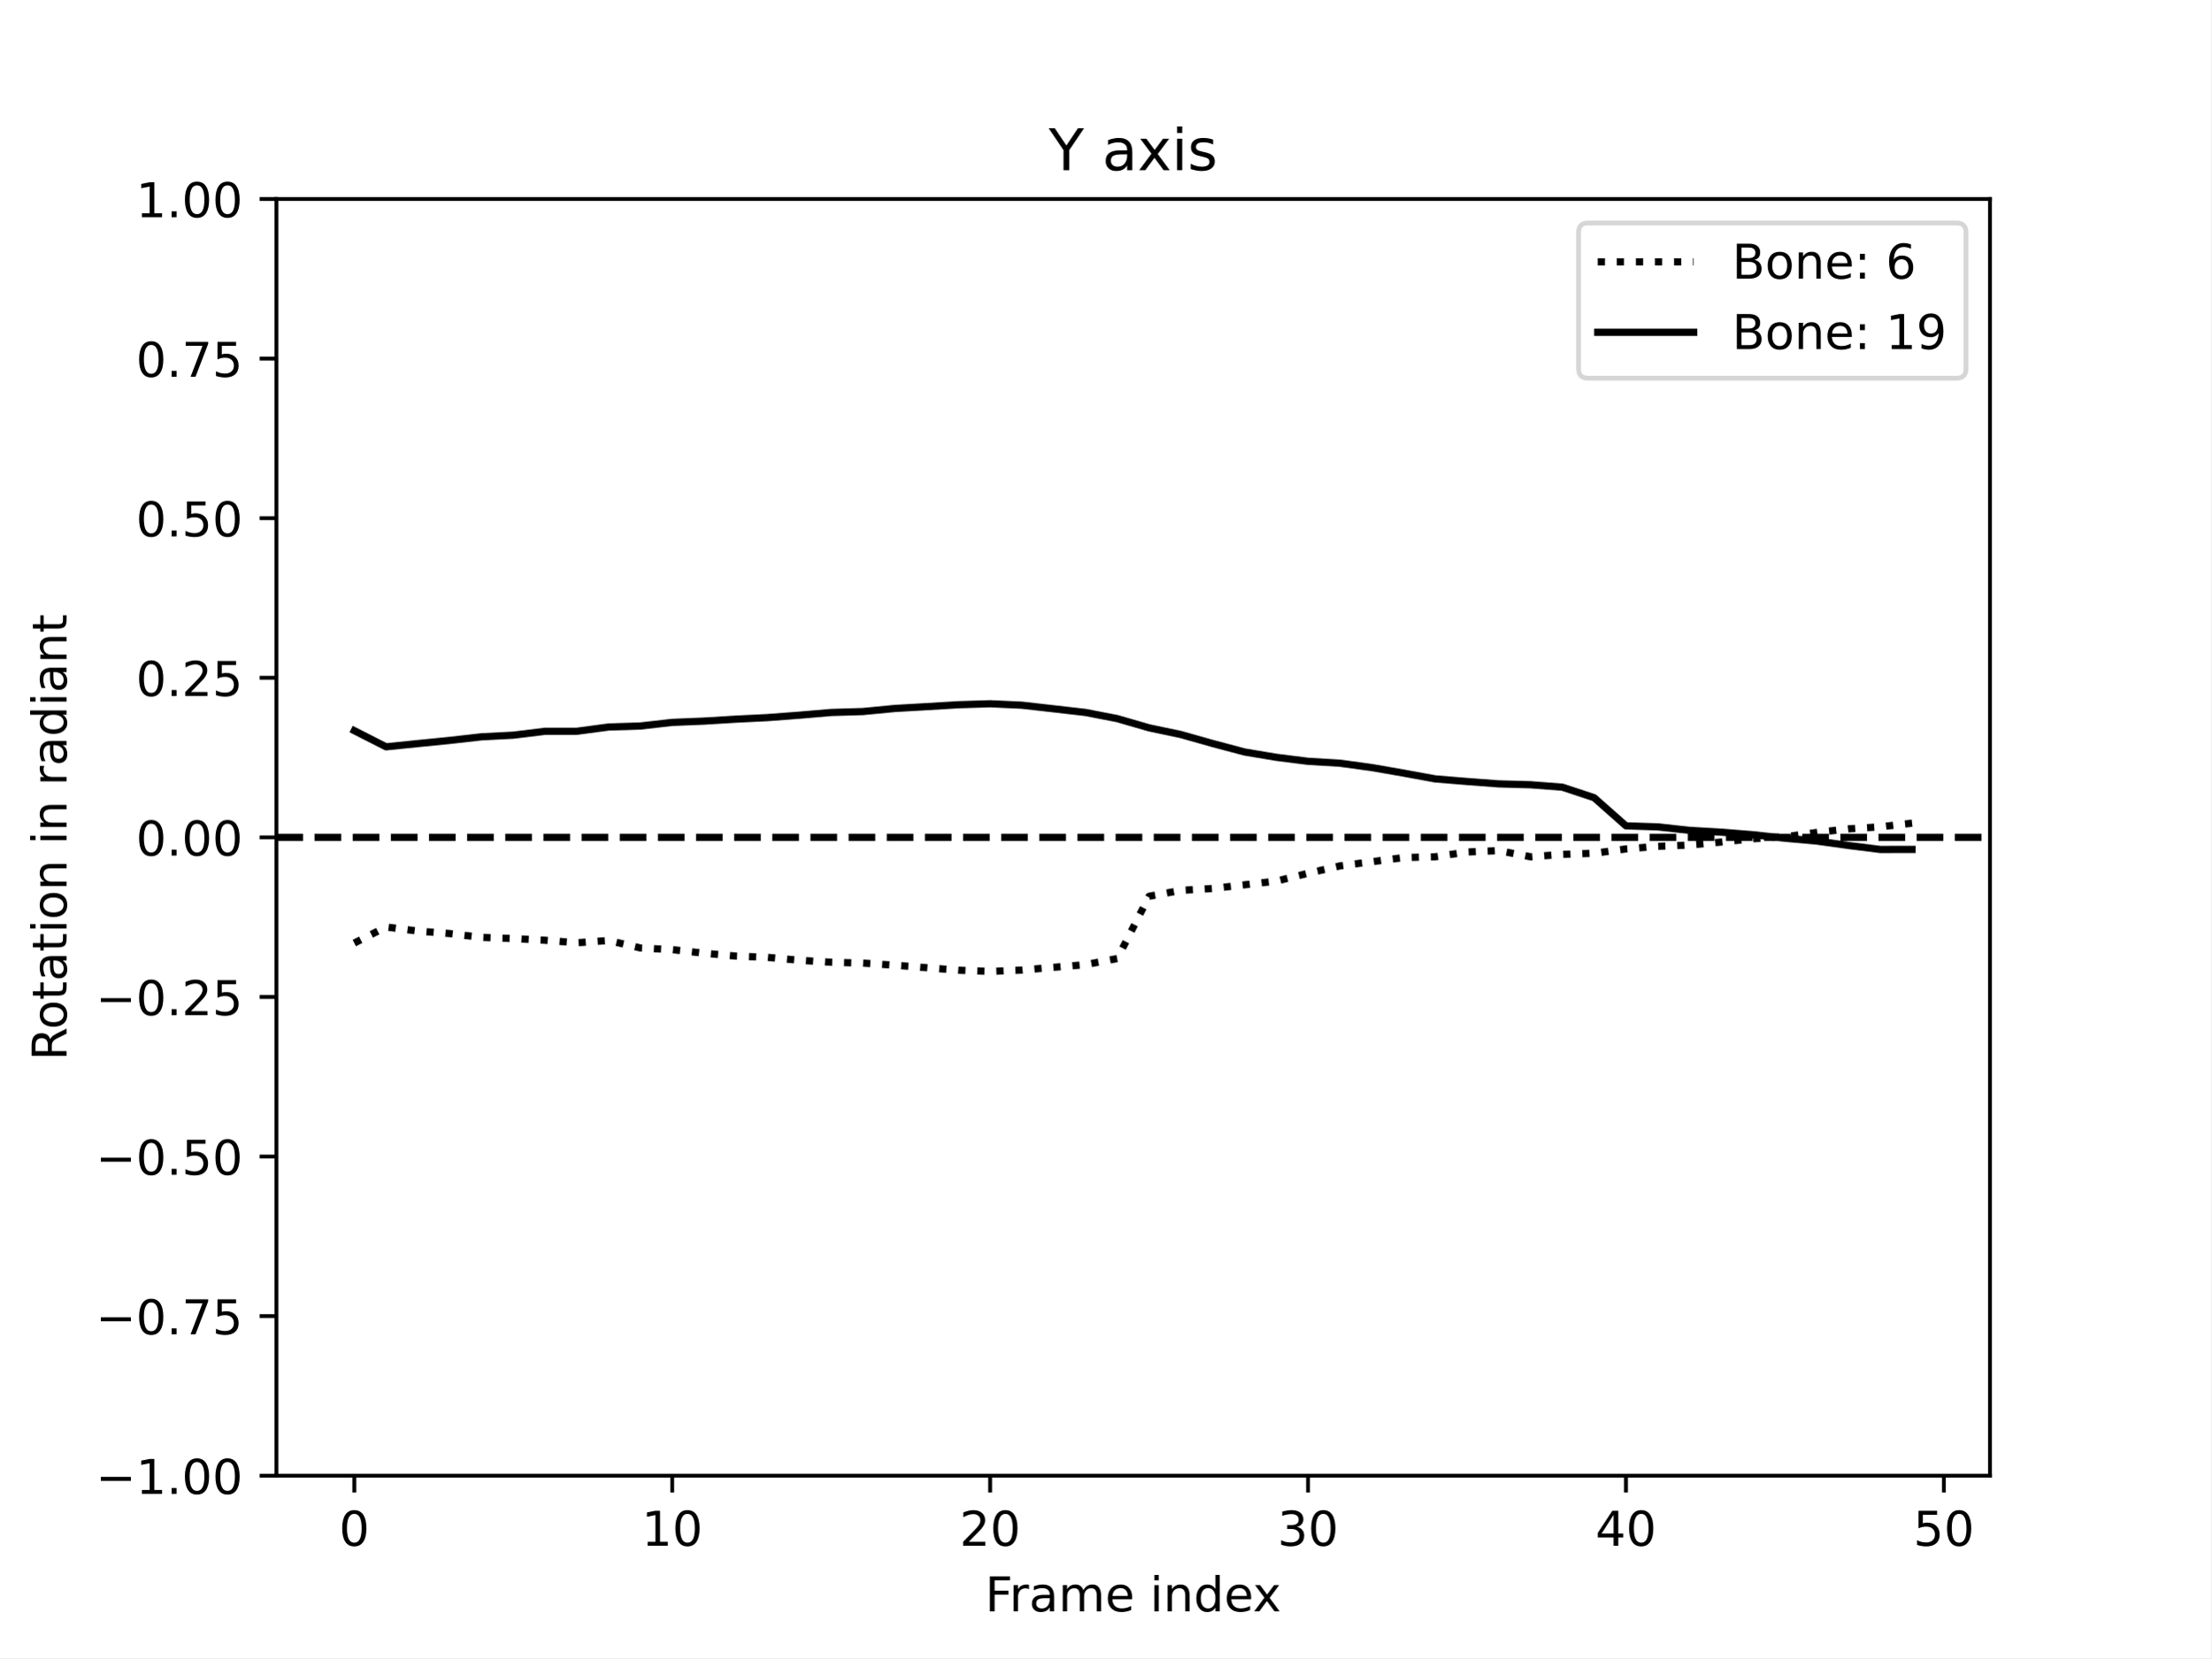
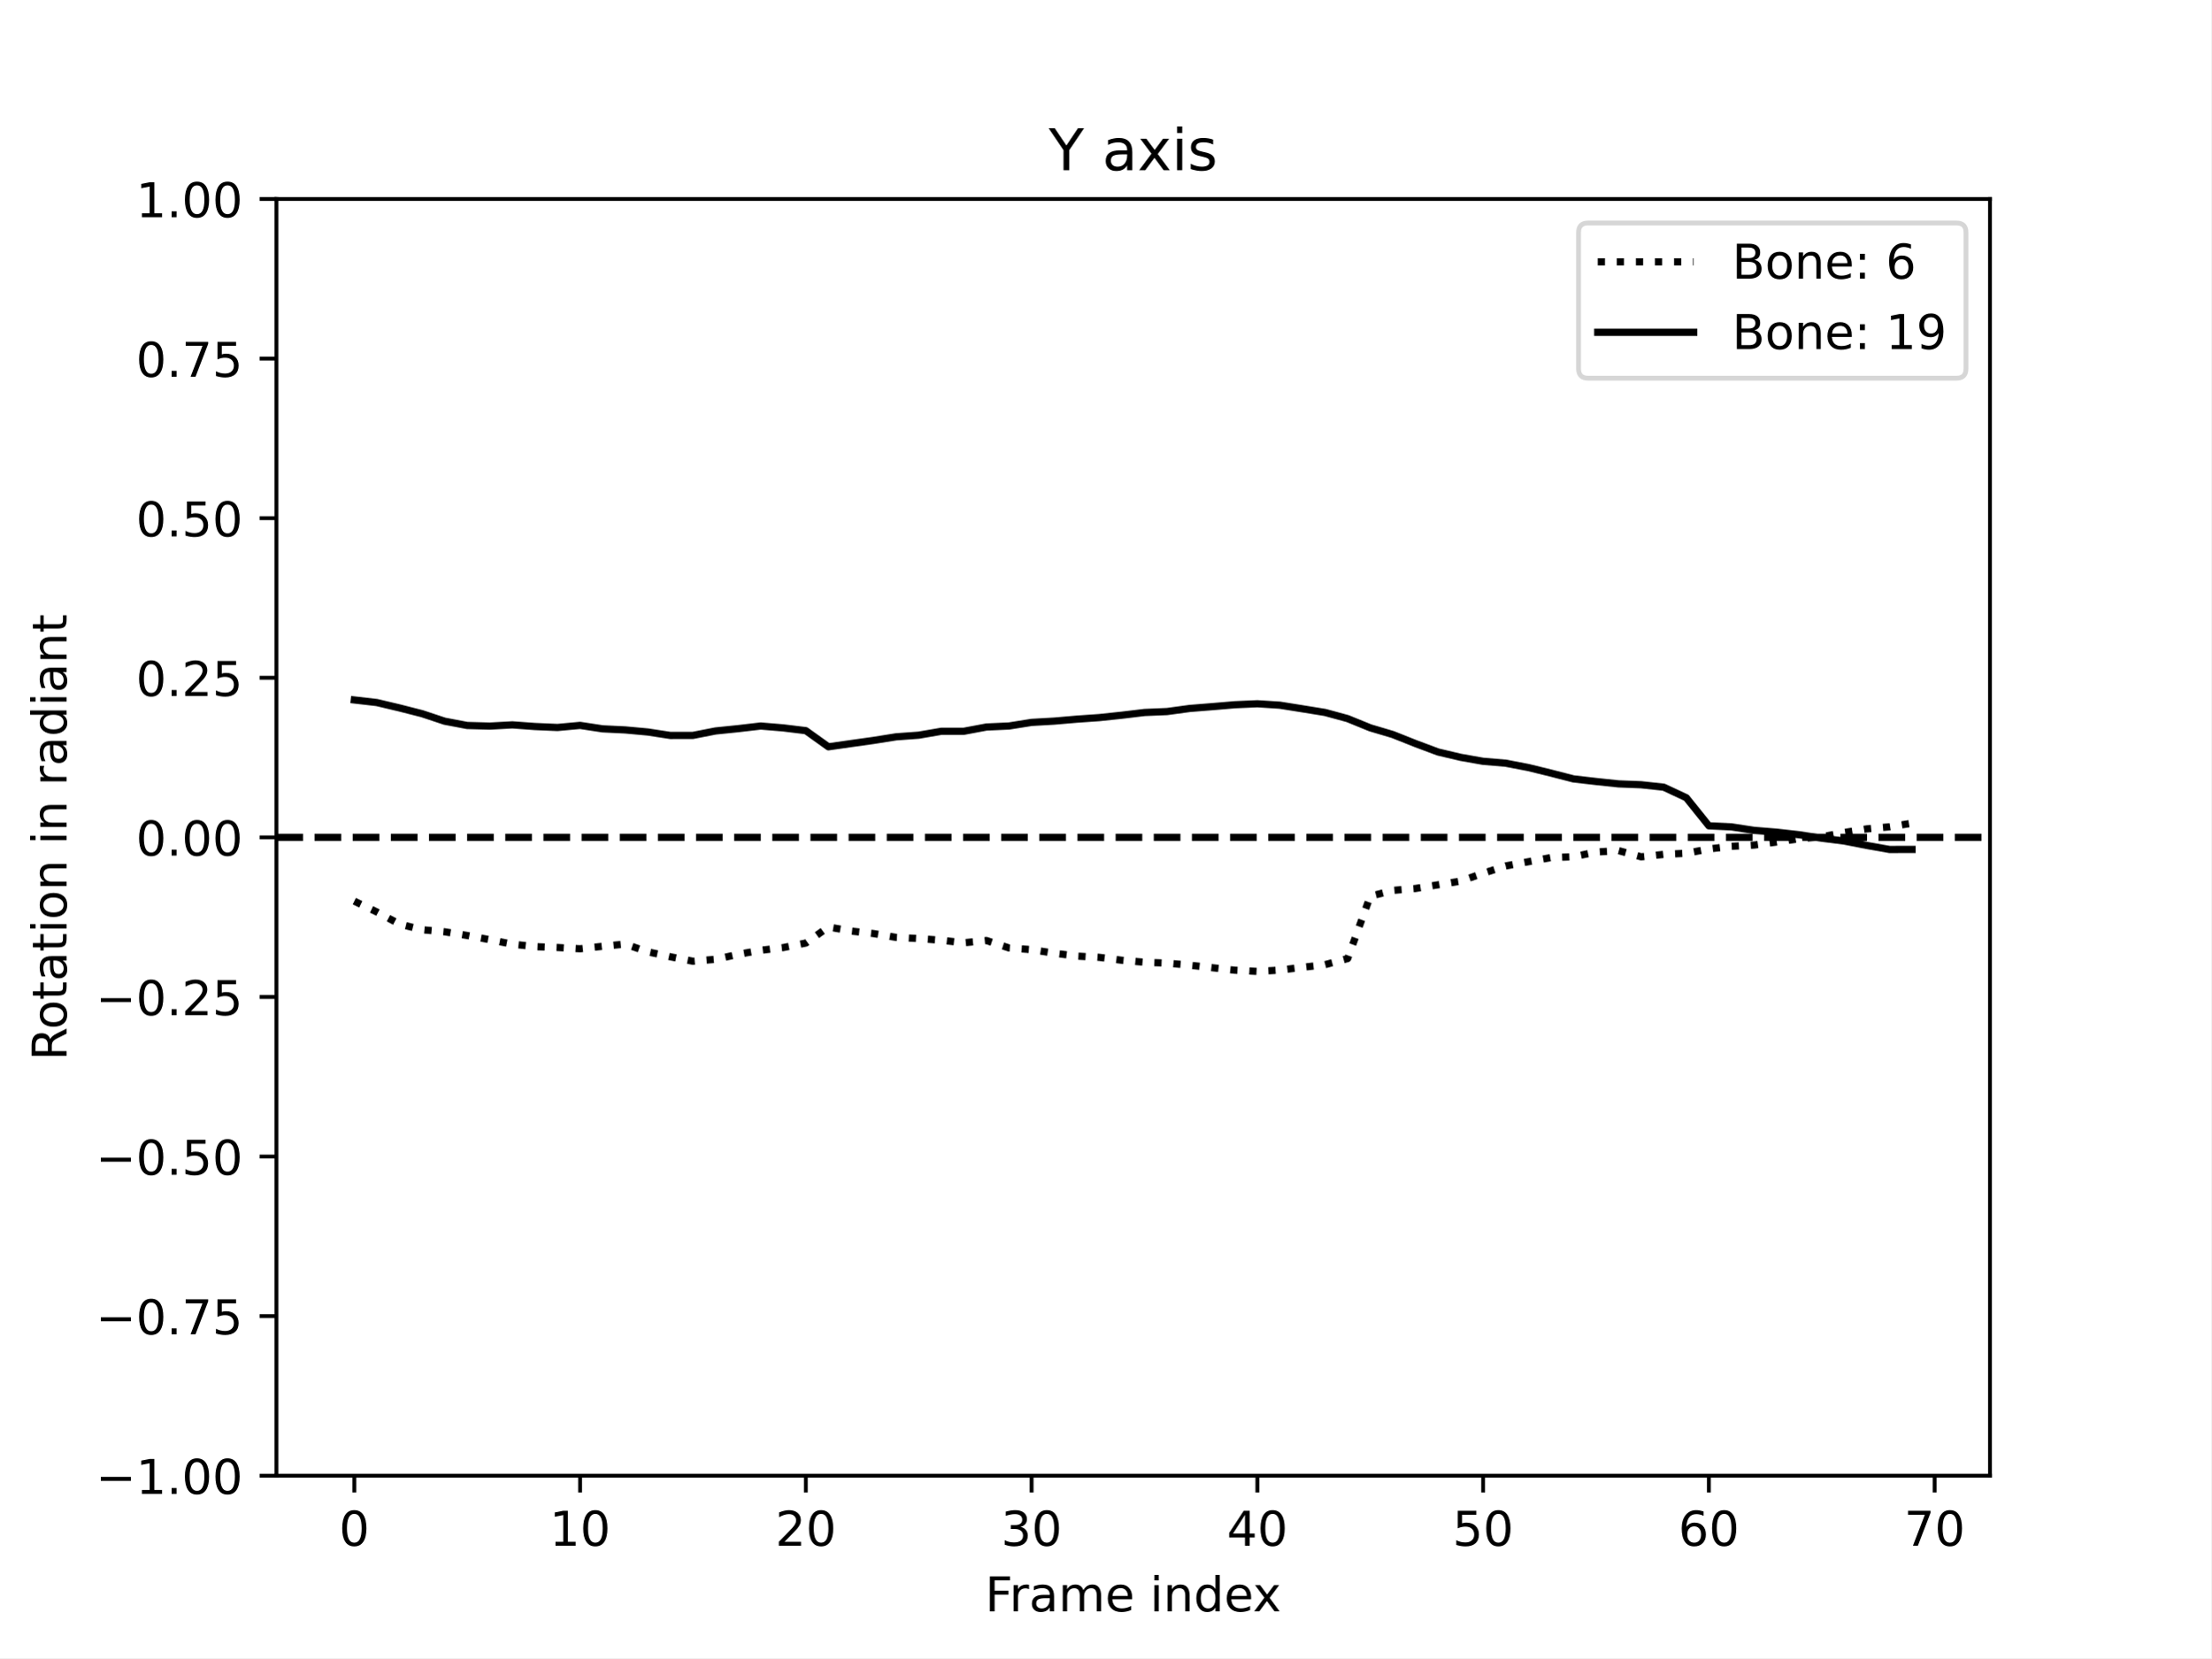
<svg xmlns="http://www.w3.org/2000/svg" xmlns:xlink="http://www.w3.org/1999/xlink" width="460.8pt" height="345.6pt" viewBox="0 0 460.8 345.6" version="1.1">
  <defs>
    <style type="text/css">*{stroke-linejoin: round; stroke-linecap: butt}</style>
  </defs>
  <g id="figure_1">
    <g id="patch_1">
      <path d="M 0 345.6  L 460.8 345.6  L 460.8 0  L 0 0  z " style="fill: #ffffff" />
    </g>
    <g id="axes_1">
      <g id="patch_2">
        <path d="M 57.6 307.584  L 414.72 307.584  L 414.72 41.472  L 57.6 41.472  z " style="fill: #ffffff" />
      </g>
      <g id="matplotlib.axis_1">
        <g id="xtick_1">
          <g id="line2d_1">
            <defs>
-               <path id="mbb7ddadf7f" d="M 0 0  L 0 3.5  " style="stroke: #000000; stroke-width: 0.8" />
-             </defs>
-             <g>
-               <use xlink:href="#mbb7ddadf7f" x="73.833" y="307.584" style="stroke: #000000; stroke-width: 0.8" />
+               <path id="m035d47b5d6" d="M 0 0  L 0 3.5  " style="stroke: #000000; stroke-width: 0.8" />
+             </defs>
+             <g>
+               <use xlink:href="#m035d47b5d6" x="73.833" y="307.584" style="stroke: #000000; stroke-width: 0.8" />
            </g>
          </g>
          <g id="text_1">
            <g transform="translate(70.65148 322.1824) scale(0.1 -0.1)">
              <defs>
                <path id="DejaVuSans-30" d="M 2034 4250  Q 1547 4250 1301 3770  Q 1056 3291 1056 2328  Q 1056 1369 1301 889  Q 1547 409 2034 409  Q 2525 409 2770 889  Q 3016 1369 3016 2328  Q 3016 3291 2770 3770  Q 2525 4250 2034 4250  z M 2034 4750  Q 2819 4750 3233 4129  Q 3647 3509 3647 2328  Q 3647 1150 3233 529  Q 2819 -91 2034 -91  Q 1250 -91 836 529  Q 422 1150 422 2328  Q 422 3509 836 4129  Q 1250 4750 2034 4750  z " transform="scale(0.015625)" />
              </defs>
              <use xlink:href="#DejaVuSans-30" />
            </g>
          </g>
        </g>
        <g id="xtick_2">
          <g id="line2d_2">
            <g>
-               <use xlink:href="#mbb7ddadf7f" x="140.089" y="307.584" style="stroke: #000000; stroke-width: 0.8" />
+               <use xlink:href="#m035d47b5d6" x="120.884" y="307.584" style="stroke: #000000; stroke-width: 0.8" />
            </g>
          </g>
          <g id="text_2">
-             <g transform="translate(133.7263 322.1824) scale(0.1 -0.1)">
+             <g transform="translate(114.5216 322.1824) scale(0.1 -0.1)">
              <defs>
                <path id="DejaVuSans-31" d="M 794 531  L 1825 531  L 1825 4091  L 703 3866  L 703 4441  L 1819 4666  L 2450 4666  L 2450 531  L 3481 531  L 3481 0  L 794 0  L 794 531  z " transform="scale(0.015625)" />
              </defs>
              <use xlink:href="#DejaVuSans-31" />
              <use xlink:href="#DejaVuSans-30" x="63.623" />
            </g>
          </g>
        </g>
        <g id="xtick_3">
          <g id="line2d_3">
            <g>
-               <use xlink:href="#mbb7ddadf7f" x="206.345" y="307.584" style="stroke: #000000; stroke-width: 0.8" />
+               <use xlink:href="#m035d47b5d6" x="167.935" y="307.584" style="stroke: #000000; stroke-width: 0.8" />
            </g>
          </g>
          <g id="text_3">
-             <g transform="translate(199.9823 322.1824) scale(0.1 -0.1)">
+             <g transform="translate(161.573 322.1824) scale(0.1 -0.1)">
              <defs>
                <path id="DejaVuSans-32" d="M 1228 531  L 3431 531  L 3431 0  L 469 0  L 469 531  Q 828 903 1448 1529  Q 2069 2156 2228 2338  Q 2531 2678 2651 2914  Q 2772 3150 2772 3378  Q 2772 3750 2511 3984  Q 2250 4219 1831 4219  Q 1534 4219 1204 4116  Q 875 4013 500 3803  L 500 4441  Q 881 4594 1212 4672  Q 1544 4750 1819 4750  Q 2544 4750 2975 4387  Q 3406 4025 3406 3419  Q 3406 3131 3298 2873  Q 3191 2616 2906 2266  Q 2828 2175 2409 1742  Q 1991 1309 1228 531  z " transform="scale(0.015625)" />
              </defs>
              <use xlink:href="#DejaVuSans-32" />
              <use xlink:href="#DejaVuSans-30" x="63.623" />
            </g>
          </g>
        </g>
        <g id="xtick_4">
          <g id="line2d_4">
            <g>
-               <use xlink:href="#mbb7ddadf7f" x="272.601" y="307.584" style="stroke: #000000; stroke-width: 0.8" />
+               <use xlink:href="#m035d47b5d6" x="214.987" y="307.584" style="stroke: #000000; stroke-width: 0.8" />
            </g>
          </g>
          <g id="text_4">
-             <g transform="translate(266.2383 322.1824) scale(0.1 -0.1)">
+             <g transform="translate(208.6244 322.1824) scale(0.1 -0.1)">
              <defs>
                <path id="DejaVuSans-33" d="M 2597 2516  Q 3050 2419 3304 2112  Q 3559 1806 3559 1356  Q 3559 666 3084 287  Q 2609 -91 1734 -91  Q 1441 -91 1130 -33  Q 819 25 488 141  L 488 750  Q 750 597 1062 519  Q 1375 441 1716 441  Q 2309 441 2620 675  Q 2931 909 2931 1356  Q 2931 1769 2642 2001  Q 2353 2234 1838 2234  L 1294 2234  L 1294 2753  L 1863 2753  Q 2328 2753 2575 2939  Q 2822 3125 2822 3475  Q 2822 3834 2567 4026  Q 2313 4219 1838 4219  Q 1578 4219 1281 4162  Q 984 4106 628 3988  L 628 4550  Q 988 4650 1302 4700  Q 1616 4750 1894 4750  Q 2613 4750 3031 4423  Q 3450 4097 3450 3541  Q 3450 3153 3228 2886  Q 3006 2619 2597 2516  z " transform="scale(0.015625)" />
              </defs>
              <use xlink:href="#DejaVuSans-33" />
              <use xlink:href="#DejaVuSans-30" x="63.623" />
            </g>
          </g>
        </g>
        <g id="xtick_5">
          <g id="line2d_5">
            <g>
-               <use xlink:href="#mbb7ddadf7f" x="338.857" y="307.584" style="stroke: #000000; stroke-width: 0.8" />
+               <use xlink:href="#m035d47b5d6" x="262.038" y="307.584" style="stroke: #000000; stroke-width: 0.8" />
            </g>
          </g>
          <g id="text_5">
-             <g transform="translate(332.4943 322.1824) scale(0.1 -0.1)">
+             <g transform="translate(255.6758 322.1824) scale(0.1 -0.1)">
              <defs>
                <path id="DejaVuSans-34" d="M 2419 4116  L 825 1625  L 2419 1625  L 2419 4116  z M 2253 4666  L 3047 4666  L 3047 1625  L 3713 1625  L 3713 1100  L 3047 1100  L 3047 0  L 2419 0  L 2419 1100  L 313 1100  L 313 1709  L 2253 4666  z " transform="scale(0.015625)" />
              </defs>
              <use xlink:href="#DejaVuSans-34" />
              <use xlink:href="#DejaVuSans-30" x="63.623" />
            </g>
          </g>
        </g>
        <g id="xtick_6">
          <g id="line2d_6">
            <g>
-               <use xlink:href="#mbb7ddadf7f" x="405.113" y="307.584" style="stroke: #000000; stroke-width: 0.8" />
+               <use xlink:href="#m035d47b5d6" x="309.09" y="307.584" style="stroke: #000000; stroke-width: 0.8" />
            </g>
          </g>
          <g id="text_6">
-             <g transform="translate(398.7504 322.1824) scale(0.1 -0.1)">
+             <g transform="translate(302.7271 322.1824) scale(0.1 -0.1)">
              <defs>
                <path id="DejaVuSans-35" d="M 691 4666  L 3169 4666  L 3169 4134  L 1269 4134  L 1269 2991  Q 1406 3038 1543 3061  Q 1681 3084 1819 3084  Q 2600 3084 3056 2656  Q 3513 2228 3513 1497  Q 3513 744 3044 326  Q 2575 -91 1722 -91  Q 1428 -91 1123 -41  Q 819 9 494 109  L 494 744  Q 775 591 1075 516  Q 1375 441 1709 441  Q 2250 441 2565 725  Q 2881 1009 2881 1497  Q 2881 1984 2565 2268  Q 2250 2553 1709 2553  Q 1456 2553 1204 2497  Q 953 2441 691 2322  L 691 4666  z " transform="scale(0.015625)" />
              </defs>
              <use xlink:href="#DejaVuSans-35" />
              <use xlink:href="#DejaVuSans-30" x="63.623" />
            </g>
          </g>
        </g>
-         <g id="text_7">
+         <g id="xtick_7">
+           <g id="line2d_7">
+             <g>
+               <use xlink:href="#m035d47b5d6" x="356.141" y="307.584" style="stroke: #000000; stroke-width: 0.8" />
+             </g>
+           </g>
+           <g id="text_7">
+             <g transform="translate(349.7785 322.1824) scale(0.1 -0.1)">
+               <defs>
+                 <path id="DejaVuSans-36" d="M 2113 2584  Q 1688 2584 1439 2293  Q 1191 2003 1191 1497  Q 1191 994 1439 701  Q 1688 409 2113 409  Q 2538 409 2786 701  Q 3034 994 3034 1497  Q 3034 2003 2786 2293  Q 2538 2584 2113 2584  z M 3366 4563  L 3366 3988  Q 3128 4100 2886 4159  Q 2644 4219 2406 4219  Q 1781 4219 1451 3797  Q 1122 3375 1075 2522  Q 1259 2794 1537 2939  Q 1816 3084 2150 3084  Q 2853 3084 3261 2657  Q 3669 2231 3669 1497  Q 3669 778 3244 343  Q 2819 -91 2113 -91  Q 1303 -91 875 529  Q 447 1150 447 2328  Q 447 3434 972 4092  Q 1497 4750 2381 4750  Q 2619 4750 2861 4703  Q 3103 4656 3366 4563  z " transform="scale(0.015625)" />
+               </defs>
+               <use xlink:href="#DejaVuSans-36" />
+               <use xlink:href="#DejaVuSans-30" x="63.623" />
+             </g>
+           </g>
+         </g>
+         <g id="xtick_8">
+           <g id="line2d_8">
+             <g>
+               <use xlink:href="#m035d47b5d6" x="403.192" y="307.584" style="stroke: #000000; stroke-width: 0.8" />
+             </g>
+           </g>
+           <g id="text_8">
+             <g transform="translate(396.8299 322.1824) scale(0.1 -0.1)">
+               <defs>
+                 <path id="DejaVuSans-37" d="M 525 4666  L 3525 4666  L 3525 4397  L 1831 0  L 1172 0  L 2766 4134  L 525 4134  L 525 4666  z " transform="scale(0.015625)" />
+               </defs>
+               <use xlink:href="#DejaVuSans-37" />
+               <use xlink:href="#DejaVuSans-30" x="63.623" />
+             </g>
+           </g>
+         </g>
+         <g id="text_9">
          <g transform="translate(205.3108 335.8606) scale(0.1 -0.1)">
            <defs>
              <path id="DejaVuSans-46" d="M 628 4666  L 3309 4666  L 3309 4134  L 1259 4134  L 1259 2759  L 3109 2759  L 3109 2228  L 1259 2228  L 1259 0  L 628 0  L 628 4666  z " transform="scale(0.015625)" />
              <path id="DejaVuSans-72" d="M 2631 2963  Q 2534 3019 2420 3045  Q 2306 3072 2169 3072  Q 1681 3072 1420 2755  Q 1159 2438 1159 1844  L 1159 0  L 581 0  L 581 3500  L 1159 3500  L 1159 2956  Q 1341 3275 1631 3429  Q 1922 3584 2338 3584  Q 2397 3584 2469 3576  Q 2541 3569 2628 3553  L 2631 2963  z " transform="scale(0.015625)" />
              <path id="DejaVuSans-61" d="M 2194 1759  Q 1497 1759 1228 1600  Q 959 1441 959 1056  Q 959 750 1161 570  Q 1363 391 1709 391  Q 2188 391 2477 730  Q 2766 1069 2766 1631  L 2766 1759  L 2194 1759  z M 3341 1997  L 3341 0  L 2766 0  L 2766 531  Q 2569 213 2275 61  Q 1981 -91 1556 -91  Q 1019 -91 701 211  Q 384 513 384 1019  Q 384 1609 779 1909  Q 1175 2209 1959 2209  L 2766 2209  L 2766 2266  Q 2766 2663 2505 2880  Q 2244 3097 1772 3097  Q 1472 3097 1187 3025  Q 903 2953 641 2809  L 641 3341  Q 956 3463 1253 3523  Q 1550 3584 1831 3584  Q 2591 3584 2966 3190  Q 3341 2797 3341 1997  z " transform="scale(0.015625)" />
              <path id="DejaVuSans-6d" d="M 3328 2828  Q 3544 3216 3844 3400  Q 4144 3584 4550 3584  Q 5097 3584 5394 3201  Q 5691 2819 5691 2113  L 5691 0  L 5113 0  L 5113 2094  Q 5113 2597 4934 2840  Q 4756 3084 4391 3084  Q 3944 3084 3684 2787  Q 3425 2491 3425 1978  L 3425 0  L 2847 0  L 2847 2094  Q 2847 2600 2669 2842  Q 2491 3084 2119 3084  Q 1678 3084 1418 2786  Q 1159 2488 1159 1978  L 1159 0  L 581 0  L 581 3500  L 1159 3500  L 1159 2956  Q 1356 3278 1631 3431  Q 1906 3584 2284 3584  Q 2666 3584 2933 3390  Q 3200 3197 3328 2828  z " transform="scale(0.015625)" />
              <path id="DejaVuSans-65" d="M 3597 1894  L 3597 1613  L 953 1613  Q 991 1019 1311 708  Q 1631 397 2203 397  Q 2534 397 2845 478  Q 3156 559 3463 722  L 3463 178  Q 3153 47 2828 -22  Q 2503 -91 2169 -91  Q 1331 -91 842 396  Q 353 884 353 1716  Q 353 2575 817 3079  Q 1281 3584 2069 3584  Q 2775 3584 3186 3129  Q 3597 2675 3597 1894  z M 3022 2063  Q 3016 2534 2758 2815  Q 2500 3097 2075 3097  Q 1594 3097 1305 2825  Q 1016 2553 972 2059  L 3022 2063  z " transform="scale(0.015625)" />
              <path id="DejaVuSans-20" transform="scale(0.015625)" />
              <path id="DejaVuSans-69" d="M 603 3500  L 1178 3500  L 1178 0  L 603 0  L 603 3500  z M 603 4863  L 1178 4863  L 1178 4134  L 603 4134  L 603 4863  z " transform="scale(0.015625)" />
              <path id="DejaVuSans-6e" d="M 3513 2113  L 3513 0  L 2938 0  L 2938 2094  Q 2938 2591 2744 2837  Q 2550 3084 2163 3084  Q 1697 3084 1428 2787  Q 1159 2491 1159 1978  L 1159 0  L 581 0  L 581 3500  L 1159 3500  L 1159 2956  Q 1366 3272 1645 3428  Q 1925 3584 2291 3584  Q 2894 3584 3203 3211  Q 3513 2838 3513 2113  z " transform="scale(0.015625)" />
              <path id="DejaVuSans-64" d="M 2906 2969  L 2906 4863  L 3481 4863  L 3481 0  L 2906 0  L 2906 525  Q 2725 213 2448 61  Q 2172 -91 1784 -91  Q 1150 -91 751 415  Q 353 922 353 1747  Q 353 2572 751 3078  Q 1150 3584 1784 3584  Q 2172 3584 2448 3432  Q 2725 3281 2906 2969  z M 947 1747  Q 947 1113 1208 752  Q 1469 391 1925 391  Q 2381 391 2643 752  Q 2906 1113 2906 1747  Q 2906 2381 2643 2742  Q 2381 3103 1925 3103  Q 1469 3103 1208 2742  Q 947 2381 947 1747  z " transform="scale(0.015625)" />
              <path id="DejaVuSans-78" d="M 3513 3500  L 2247 1797  L 3578 0  L 2900 0  L 1881 1375  L 863 0  L 184 0  L 1544 1831  L 300 3500  L 978 3500  L 1906 2253  L 2834 3500  L 3513 3500  z " transform="scale(0.015625)" />
            </defs>
            <use xlink:href="#DejaVuSans-46" />
            <use xlink:href="#DejaVuSans-72" x="50.27" />
            <use xlink:href="#DejaVuSans-61" x="91.383" />
            <use xlink:href="#DejaVuSans-6d" x="152.662" />
            <use xlink:href="#DejaVuSans-65" x="250.074" />
            <use xlink:href="#DejaVuSans-20" x="311.598" />
            <use xlink:href="#DejaVuSans-69" x="343.385" />
            <use xlink:href="#DejaVuSans-6e" x="371.168" />
            <use xlink:href="#DejaVuSans-64" x="434.547" />
            <use xlink:href="#DejaVuSans-65" x="498.023" />
            <use xlink:href="#DejaVuSans-78" x="557.797" />
          </g>
        </g>
      </g>
      <g id="matplotlib.axis_2">
        <g id="ytick_1">
-           <g id="line2d_7">
-             <defs>
-               <path id="md0af867472" d="M 0 0  L -3.5 0  " style="stroke: #000000; stroke-width: 0.8" />
-             </defs>
-             <g>
-               <use xlink:href="#md0af867472" x="57.6" y="307.584" style="stroke: #000000; stroke-width: 0.8" />
-             </g>
-           </g>
-           <g id="text_8">
+           <g id="line2d_9">
+             <defs>
+               <path id="mfda0ae74f9" d="M 0 0  L -3.5 0  " style="stroke: #000000; stroke-width: 0.8" />
+             </defs>
+             <g>
+               <use xlink:href="#mfda0ae74f9" x="57.6" y="307.584" style="stroke: #000000; stroke-width: 0.8" />
+             </g>
+           </g>
+           <g id="text_10">
            <g transform="translate(19.95469 311.3832) scale(0.1 -0.1)">
              <defs>
                <path id="DejaVuSans-2212" d="M 678 2272  L 4684 2272  L 4684 1741  L 678 1741  L 678 2272  z " transform="scale(0.015625)" />
                <path id="DejaVuSans-2e" d="M 684 794  L 1344 794  L 1344 0  L 684 0  L 684 794  z " transform="scale(0.015625)" />
              </defs>
              <use xlink:href="#DejaVuSans-2212" />
              <use xlink:href="#DejaVuSans-31" x="83.789" />
              <use xlink:href="#DejaVuSans-2e" x="147.412" />
              <use xlink:href="#DejaVuSans-30" x="179.199" />
              <use xlink:href="#DejaVuSans-30" x="242.822" />
            </g>
          </g>
        </g>
        <g id="ytick_2">
-           <g id="line2d_8">
-             <g>
-               <use xlink:href="#md0af867472" x="57.6" y="274.32" style="stroke: #000000; stroke-width: 0.8" />
-             </g>
-           </g>
-           <g id="text_9">
+           <g id="line2d_10">
+             <g>
+               <use xlink:href="#mfda0ae74f9" x="57.6" y="274.32" style="stroke: #000000; stroke-width: 0.8" />
+             </g>
+           </g>
+           <g id="text_11">
            <g transform="translate(19.95469 278.1192) scale(0.1 -0.1)">
-               <defs>
-                 <path id="DejaVuSans-37" d="M 525 4666  L 3525 4666  L 3525 4397  L 1831 0  L 1172 0  L 2766 4134  L 525 4134  L 525 4666  z " transform="scale(0.015625)" />
-               </defs>
              <use xlink:href="#DejaVuSans-2212" />
              <use xlink:href="#DejaVuSans-30" x="83.789" />
              <use xlink:href="#DejaVuSans-2e" x="147.412" />
              <use xlink:href="#DejaVuSans-37" x="179.199" />
              <use xlink:href="#DejaVuSans-35" x="242.822" />
            </g>
          </g>
        </g>
        <g id="ytick_3">
-           <g id="line2d_9">
-             <g>
-               <use xlink:href="#md0af867472" x="57.6" y="241.056" style="stroke: #000000; stroke-width: 0.8" />
-             </g>
-           </g>
-           <g id="text_10">
+           <g id="line2d_11">
+             <g>
+               <use xlink:href="#mfda0ae74f9" x="57.6" y="241.056" style="stroke: #000000; stroke-width: 0.8" />
+             </g>
+           </g>
+           <g id="text_12">
            <g transform="translate(19.95469 244.8552) scale(0.1 -0.1)">
              <use xlink:href="#DejaVuSans-2212" />
              <use xlink:href="#DejaVuSans-30" x="83.789" />
              <use xlink:href="#DejaVuSans-2e" x="147.412" />
              <use xlink:href="#DejaVuSans-35" x="179.199" />
              <use xlink:href="#DejaVuSans-30" x="242.822" />
            </g>
          </g>
        </g>
        <g id="ytick_4">
-           <g id="line2d_10">
-             <g>
-               <use xlink:href="#md0af867472" x="57.6" y="207.792" style="stroke: #000000; stroke-width: 0.8" />
-             </g>
-           </g>
-           <g id="text_11">
+           <g id="line2d_12">
+             <g>
+               <use xlink:href="#mfda0ae74f9" x="57.6" y="207.792" style="stroke: #000000; stroke-width: 0.8" />
+             </g>
+           </g>
+           <g id="text_13">
            <g transform="translate(19.95469 211.5912) scale(0.1 -0.1)">
              <use xlink:href="#DejaVuSans-2212" />
              <use xlink:href="#DejaVuSans-30" x="83.789" />
              <use xlink:href="#DejaVuSans-2e" x="147.412" />
              <use xlink:href="#DejaVuSans-32" x="179.199" />
              <use xlink:href="#DejaVuSans-35" x="242.822" />
            </g>
          </g>
        </g>
        <g id="ytick_5">
-           <g id="line2d_11">
-             <g>
-               <use xlink:href="#md0af867472" x="57.6" y="174.528" style="stroke: #000000; stroke-width: 0.8" />
-             </g>
-           </g>
-           <g id="text_12">
+           <g id="line2d_13">
+             <g>
+               <use xlink:href="#mfda0ae74f9" x="57.6" y="174.528" style="stroke: #000000; stroke-width: 0.8" />
+             </g>
+           </g>
+           <g id="text_14">
            <g transform="translate(28.33438 178.3272) scale(0.1 -0.1)">
              <use xlink:href="#DejaVuSans-30" />
              <use xlink:href="#DejaVuSans-2e" x="63.623" />
              <use xlink:href="#DejaVuSans-30" x="95.41" />
              <use xlink:href="#DejaVuSans-30" x="159.033" />
            </g>
          </g>
        </g>
        <g id="ytick_6">
-           <g id="line2d_12">
-             <g>
-               <use xlink:href="#md0af867472" x="57.6" y="141.264" style="stroke: #000000; stroke-width: 0.8" />
-             </g>
-           </g>
-           <g id="text_13">
+           <g id="line2d_14">
+             <g>
+               <use xlink:href="#mfda0ae74f9" x="57.6" y="141.264" style="stroke: #000000; stroke-width: 0.8" />
+             </g>
+           </g>
+           <g id="text_15">
            <g transform="translate(28.33438 145.0632) scale(0.1 -0.1)">
              <use xlink:href="#DejaVuSans-30" />
              <use xlink:href="#DejaVuSans-2e" x="63.623" />
              <use xlink:href="#DejaVuSans-32" x="95.41" />
              <use xlink:href="#DejaVuSans-35" x="159.033" />
            </g>
          </g>
        </g>
        <g id="ytick_7">
-           <g id="line2d_13">
-             <g>
-               <use xlink:href="#md0af867472" x="57.6" y="108" style="stroke: #000000; stroke-width: 0.8" />
-             </g>
-           </g>
-           <g id="text_14">
+           <g id="line2d_15">
+             <g>
+               <use xlink:href="#mfda0ae74f9" x="57.6" y="108" style="stroke: #000000; stroke-width: 0.8" />
+             </g>
+           </g>
+           <g id="text_16">
            <g transform="translate(28.33438 111.7992) scale(0.1 -0.1)">
              <use xlink:href="#DejaVuSans-30" />
              <use xlink:href="#DejaVuSans-2e" x="63.623" />
              <use xlink:href="#DejaVuSans-35" x="95.41" />
              <use xlink:href="#DejaVuSans-30" x="159.033" />
            </g>
          </g>
        </g>
        <g id="ytick_8">
-           <g id="line2d_14">
-             <g>
-               <use xlink:href="#md0af867472" x="57.6" y="74.736" style="stroke: #000000; stroke-width: 0.8" />
-             </g>
-           </g>
-           <g id="text_15">
+           <g id="line2d_16">
+             <g>
+               <use xlink:href="#mfda0ae74f9" x="57.6" y="74.736" style="stroke: #000000; stroke-width: 0.8" />
+             </g>
+           </g>
+           <g id="text_17">
            <g transform="translate(28.33438 78.53522) scale(0.1 -0.1)">
              <use xlink:href="#DejaVuSans-30" />
              <use xlink:href="#DejaVuSans-2e" x="63.623" />
              <use xlink:href="#DejaVuSans-37" x="95.41" />
              <use xlink:href="#DejaVuSans-35" x="159.033" />
            </g>
          </g>
        </g>
        <g id="ytick_9">
-           <g id="line2d_15">
-             <g>
-               <use xlink:href="#md0af867472" x="57.6" y="41.472" style="stroke: #000000; stroke-width: 0.8" />
-             </g>
-           </g>
-           <g id="text_16">
+           <g id="line2d_17">
+             <g>
+               <use xlink:href="#mfda0ae74f9" x="57.6" y="41.472" style="stroke: #000000; stroke-width: 0.8" />
+             </g>
+           </g>
+           <g id="text_18">
            <g transform="translate(28.33438 45.27122) scale(0.1 -0.1)">
              <use xlink:href="#DejaVuSans-31" />
              <use xlink:href="#DejaVuSans-2e" x="63.623" />
              <use xlink:href="#DejaVuSans-30" x="95.41" />
              <use xlink:href="#DejaVuSans-30" x="159.033" />
            </g>
          </g>
        </g>
-         <g id="text_17">
+         <g id="text_19">
          <g transform="translate(13.875 221.0499) rotate(-90) scale(0.1 -0.1)">
            <defs>
              <path id="DejaVuSans-52" d="M 2841 2188  Q 3044 2119 3236 1894  Q 3428 1669 3622 1275  L 4263 0  L 3584 0  L 2988 1197  Q 2756 1666 2539 1819  Q 2322 1972 1947 1972  L 1259 1972  L 1259 0  L 628 0  L 628 4666  L 2053 4666  Q 2853 4666 3247 4331  Q 3641 3997 3641 3322  Q 3641 2881 3436 2590  Q 3231 2300 2841 2188  z M 1259 4147  L 1259 2491  L 2053 2491  Q 2509 2491 2742 2702  Q 2975 2913 2975 3322  Q 2975 3731 2742 3939  Q 2509 4147 2053 4147  L 1259 4147  z " transform="scale(0.015625)" />
              <path id="DejaVuSans-6f" d="M 1959 3097  Q 1497 3097 1228 2736  Q 959 2375 959 1747  Q 959 1119 1226 758  Q 1494 397 1959 397  Q 2419 397 2687 759  Q 2956 1122 2956 1747  Q 2956 2369 2687 2733  Q 2419 3097 1959 3097  z M 1959 3584  Q 2709 3584 3137 3096  Q 3566 2609 3566 1747  Q 3566 888 3137 398  Q 2709 -91 1959 -91  Q 1206 -91 779 398  Q 353 888 353 1747  Q 353 2609 779 3096  Q 1206 3584 1959 3584  z " transform="scale(0.015625)" />
              <path id="DejaVuSans-74" d="M 1172 4494  L 1172 3500  L 2356 3500  L 2356 3053  L 1172 3053  L 1172 1153  Q 1172 725 1289 603  Q 1406 481 1766 481  L 2356 481  L 2356 0  L 1766 0  Q 1100 0 847 248  Q 594 497 594 1153  L 594 3053  L 172 3053  L 172 3500  L 594 3500  L 594 4494  L 1172 4494  z " transform="scale(0.015625)" />
            </defs>
            <use xlink:href="#DejaVuSans-52" />
            <use xlink:href="#DejaVuSans-6f" x="64.982" />
            <use xlink:href="#DejaVuSans-74" x="126.164" />
            <use xlink:href="#DejaVuSans-61" x="165.373" />
            <use xlink:href="#DejaVuSans-74" x="226.652" />
            <use xlink:href="#DejaVuSans-69" x="265.861" />
            <use xlink:href="#DejaVuSans-6f" x="293.645" />
            <use xlink:href="#DejaVuSans-6e" x="354.826" />
            <use xlink:href="#DejaVuSans-20" x="418.205" />
            <use xlink:href="#DejaVuSans-69" x="449.992" />
            <use xlink:href="#DejaVuSans-6e" x="477.775" />
            <use xlink:href="#DejaVuSans-20" x="541.154" />
            <use xlink:href="#DejaVuSans-72" x="572.941" />
            <use xlink:href="#DejaVuSans-61" x="614.055" />
            <use xlink:href="#DejaVuSans-64" x="675.334" />
            <use xlink:href="#DejaVuSans-69" x="738.811" />
            <use xlink:href="#DejaVuSans-61" x="766.594" />
            <use xlink:href="#DejaVuSans-6e" x="827.873" />
            <use xlink:href="#DejaVuSans-74" x="891.252" />
          </g>
        </g>
      </g>
-       <g id="line2d_16">
-         <path d="M 73.833 196.56  L 80.458 193.207  L 87.084 194.065  L 93.71 194.58  L 100.335 195.386  L 106.961 195.626  L 113.586 195.978  L 120.212 196.501  L 126.838 196.029  L 133.463 197.587  L 140.089 197.929  L 146.714 198.683  L 153.34 199.277  L 159.966 199.539  L 166.591 200.152  L 173.217 200.563  L 179.842 200.739  L 186.468 201.175  L 193.094 201.702  L 199.719 202.223  L 206.345 202.476  L 212.97 202.198  L 219.596 201.622  L 226.222 201.063  L 232.847 199.795  L 239.473 186.81  L 246.098 185.585  L 252.724 185.189  L 259.35 184.424  L 265.975 183.651  L 272.601 182.019  L 279.226 180.485  L 285.852 179.615  L 292.478 178.75  L 299.103 178.579  L 305.729 177.586  L 312.354 177.297  L 318.98 178.584  L 325.606 178.081  L 332.231 177.85  L 338.857 176.944  L 345.482 176.398  L 352.108 176.138  L 358.734 175.507  L 365.359 174.822  L 371.985 174.412  L 378.61 173.514  L 385.236 172.76  L 391.862 172.333  L 398.487 171.578  " clip-path="url(#p23ada3602d)" style="fill: none; stroke-dasharray: 1.5,2.475; stroke-dashoffset: 0; stroke: #000000; stroke-width: 1.5" />
-       </g>
-       <g id="line2d_17">
-         <path d="M 73.833 152.289  L 80.458 155.657  L 87.084 154.982  L 93.71 154.324  L 100.335 153.574  L 106.961 153.231  L 113.586 152.423  L 120.212 152.416  L 126.838 151.53  L 133.463 151.318  L 140.089 150.569  L 146.714 150.299  L 153.34 149.895  L 159.966 149.568  L 166.591 149.067  L 173.217 148.501  L 179.842 148.305  L 186.468 147.664  L 193.094 147.287  L 199.719 146.886  L 206.345 146.681  L 212.97 146.982  L 219.596 147.735  L 226.222 148.496  L 232.847 149.782  L 239.473 151.701  L 246.098 153.098  L 252.724 154.97  L 259.35 156.732  L 265.975 157.845  L 272.601 158.677  L 279.226 159.073  L 285.852 159.976  L 292.478 161.131  L 299.103 162.345  L 305.729 162.886  L 312.354 163.384  L 318.98 163.566  L 325.606 164.074  L 332.231 166.27  L 338.857 172.132  L 345.482 172.348  L 352.108 173.07  L 358.734 173.452  L 365.359 173.986  L 371.985 174.71  L 378.61 175.304  L 385.236 176.224  L 391.862 177.056  L 398.487 177.043  " clip-path="url(#p23ada3602d)" style="fill: none; stroke: #000000; stroke-width: 1.5; stroke-linecap: square" />
-       </g>
      <g id="line2d_18">
-         <path d="M 57.6 174.528  L 414.72 174.528  " clip-path="url(#p23ada3602d)" style="fill: none; stroke-dasharray: 5.55,2.4; stroke-dashoffset: 0; stroke: #000000; stroke-width: 1.5" />
+         <path d="M 73.833 187.832  L 78.538 190.09  L 83.243 192.605  L 87.948 193.785  L 92.653 194.214  L 97.358 194.983  L 102.064 195.865  L 106.769 196.791  L 111.474 197.313  L 116.179 197.486  L 120.884 197.748  L 125.589 197.239  L 130.294 196.778  L 135 198.393  L 139.705 199.42  L 144.41 200.354  L 149.115 199.952  L 153.82 198.918  L 158.525 198.067  L 163.23 197.506  L 167.935 196.56  L 172.641 193.207  L 177.346 194.065  L 182.051 194.58  L 186.756 195.386  L 191.461 195.626  L 196.166 195.978  L 200.871 196.501  L 205.577 196.029  L 210.282 197.587  L 214.987 197.929  L 219.692 198.683  L 224.397 199.277  L 229.102 199.539  L 233.807 200.152  L 238.513 200.563  L 243.218 200.739  L 247.923 201.175  L 252.628 201.702  L 257.333 202.223  L 262.038 202.476  L 266.743 202.198  L 271.449 201.622  L 276.154 201.063  L 280.859 199.795  L 285.564 186.81  L 290.269 185.585  L 294.974 185.189  L 299.679 184.424  L 304.385 183.651  L 309.09 182.019  L 313.795 180.485  L 318.5 179.615  L 323.205 178.75  L 327.91 178.579  L 332.615 177.586  L 337.32 177.297  L 342.026 178.584  L 346.731 178.081  L 351.436 177.85  L 356.141 176.944  L 360.846 176.398  L 365.551 176.138  L 370.256 175.507  L 374.962 174.822  L 379.667 174.412  L 384.372 173.514  L 389.077 172.76  L 393.782 172.333  L 398.487 171.578  " clip-path="url(#pb7a9feeb83)" style="fill: none; stroke-dasharray: 1.5,2.475; stroke-dashoffset: 0; stroke: #000000; stroke-width: 1.5" />
+       </g>
+       <g id="line2d_19">
+         <path d="M 73.833 145.889  L 78.538 146.432  L 83.243 147.549  L 87.948 148.749  L 92.653 150.315  L 97.358 151.211  L 102.064 151.339  L 106.769 151.082  L 111.474 151.424  L 116.179 151.627  L 120.884 151.192  L 125.589 151.91  L 130.294 152.137  L 135 152.568  L 139.705 153.287  L 144.41 153.275  L 149.115 152.354  L 153.82 151.872  L 158.525 151.322  L 163.23 151.713  L 167.935 152.289  L 172.641 155.657  L 177.346 154.982  L 182.051 154.324  L 186.756 153.574  L 191.461 153.231  L 196.166 152.423  L 200.871 152.416  L 205.577 151.53  L 210.282 151.318  L 214.987 150.569  L 219.692 150.299  L 224.397 149.895  L 229.102 149.568  L 233.807 149.067  L 238.513 148.501  L 243.218 148.305  L 247.923 147.664  L 252.628 147.287  L 257.333 146.886  L 262.038 146.681  L 266.743 146.982  L 271.449 147.735  L 276.154 148.496  L 280.859 149.782  L 285.564 151.701  L 290.269 153.098  L 294.974 154.97  L 299.679 156.732  L 304.385 157.845  L 309.09 158.677  L 313.795 159.073  L 318.5 159.976  L 323.205 161.131  L 327.91 162.345  L 332.615 162.886  L 337.32 163.384  L 342.026 163.566  L 346.731 164.074  L 351.436 166.27  L 356.141 172.132  L 360.846 172.348  L 365.551 173.07  L 370.256 173.452  L 374.962 173.986  L 379.667 174.71  L 384.372 175.304  L 389.077 176.224  L 393.782 177.056  L 398.487 177.043  " clip-path="url(#pb7a9feeb83)" style="fill: none; stroke: #000000; stroke-width: 1.5; stroke-linecap: square" />
+       </g>
+       <g id="line2d_20">
+         <path d="M 57.6 174.528  L 414.72 174.528  " clip-path="url(#pb7a9feeb83)" style="fill: none; stroke-dasharray: 5.55,2.4; stroke-dashoffset: 0; stroke: #000000; stroke-width: 1.5" />
      </g>
      <g id="patch_3">
        <path d="M 57.6 307.584  L 57.6 41.472  " style="fill: none; stroke: #000000; stroke-width: 0.8; stroke-linejoin: miter; stroke-linecap: square" />
      </g>
      <g id="patch_4">
        <path d="M 414.72 307.584  L 414.72 41.472  " style="fill: none; stroke: #000000; stroke-width: 0.8; stroke-linejoin: miter; stroke-linecap: square" />
      </g>
      <g id="patch_5">
        <path d="M 57.6 307.584  L 414.72 307.584  " style="fill: none; stroke: #000000; stroke-width: 0.8; stroke-linejoin: miter; stroke-linecap: square" />
      </g>
      <g id="patch_6">
        <path d="M 57.6 41.472  L 414.72 41.472  " style="fill: none; stroke: #000000; stroke-width: 0.8; stroke-linejoin: miter; stroke-linecap: square" />
      </g>
-       <g id="text_18">
+       <g id="text_20">
        <g transform="translate(218.5678 35.472) scale(0.12 -0.12)">
          <defs>
            <path id="DejaVuSans-59" d="M -13 4666  L 666 4666  L 1959 2747  L 3244 4666  L 3922 4666  L 2272 2222  L 2272 0  L 1638 0  L 1638 2222  L -13 4666  z " transform="scale(0.015625)" />
            <path id="DejaVuSans-73" d="M 2834 3397  L 2834 2853  Q 2591 2978 2328 3040  Q 2066 3103 1784 3103  Q 1356 3103 1142 2972  Q 928 2841 928 2578  Q 928 2378 1081 2264  Q 1234 2150 1697 2047  L 1894 2003  Q 2506 1872 2764 1633  Q 3022 1394 3022 966  Q 3022 478 2636 193  Q 2250 -91 1575 -91  Q 1294 -91 989 -36  Q 684 19 347 128  L 347 722  Q 666 556 975 473  Q 1284 391 1588 391  Q 1994 391 2212 530  Q 2431 669 2431 922  Q 2431 1156 2273 1281  Q 2116 1406 1581 1522  L 1381 1569  Q 847 1681 609 1914  Q 372 2147 372 2553  Q 372 3047 722 3315  Q 1072 3584 1716 3584  Q 2034 3584 2315 3537  Q 2597 3491 2834 3397  z " transform="scale(0.015625)" />
          </defs>
          <use xlink:href="#DejaVuSans-59" />
          <use xlink:href="#DejaVuSans-20" x="61.084" />
          <use xlink:href="#DejaVuSans-61" x="92.871" />
          <use xlink:href="#DejaVuSans-78" x="154.15" />
          <use xlink:href="#DejaVuSans-69" x="213.33" />
          <use xlink:href="#DejaVuSans-73" x="241.113" />
        </g>
      </g>
      <g id="legend_1">
        <g id="patch_7">
          <path d="M 330.978 78.828  L 407.72 78.828  Q 409.72 78.828 409.72 76.828  L 409.72 48.472  Q 409.72 46.472 407.72 46.472  L 330.978 46.472  Q 328.978 46.472 328.978 48.472  L 328.978 76.828  Q 328.978 78.828 330.978 78.828  z " style="fill: #ffffff; opacity: 0.8; stroke: #cccccc; stroke-linejoin: miter" />
        </g>
-         <g id="line2d_19">
+         <g id="line2d_21">
          <path d="M 332.978 54.57  L 342.978 54.57  L 352.978 54.57  " style="fill: none; stroke-dasharray: 1.5,2.475; stroke-dashoffset: 0; stroke: #000000; stroke-width: 1.5" />
        </g>
-         <g id="text_19">
+         <g id="text_21">
          <g transform="translate(360.9778 58.07044) scale(0.1 -0.1)">
            <defs>
              <path id="DejaVuSans-42" d="M 1259 2228  L 1259 519  L 2272 519  Q 2781 519 3026 730  Q 3272 941 3272 1375  Q 3272 1813 3026 2020  Q 2781 2228 2272 2228  L 1259 2228  z M 1259 4147  L 1259 2741  L 2194 2741  Q 2656 2741 2882 2914  Q 3109 3088 3109 3444  Q 3109 3797 2882 3972  Q 2656 4147 2194 4147  L 1259 4147  z M 628 4666  L 2241 4666  Q 2963 4666 3353 4366  Q 3744 4066 3744 3513  Q 3744 3084 3544 2831  Q 3344 2578 2956 2516  Q 3422 2416 3680 2098  Q 3938 1781 3938 1306  Q 3938 681 3513 340  Q 3088 0 2303 0  L 628 0  L 628 4666  z " transform="scale(0.015625)" />
              <path id="DejaVuSans-3a" d="M 750 794  L 1409 794  L 1409 0  L 750 0  L 750 794  z M 750 3309  L 1409 3309  L 1409 2516  L 750 2516  L 750 3309  z " transform="scale(0.015625)" />
-               <path id="DejaVuSans-36" d="M 2113 2584  Q 1688 2584 1439 2293  Q 1191 2003 1191 1497  Q 1191 994 1439 701  Q 1688 409 2113 409  Q 2538 409 2786 701  Q 3034 994 3034 1497  Q 3034 2003 2786 2293  Q 2538 2584 2113 2584  z M 3366 4563  L 3366 3988  Q 3128 4100 2886 4159  Q 2644 4219 2406 4219  Q 1781 4219 1451 3797  Q 1122 3375 1075 2522  Q 1259 2794 1537 2939  Q 1816 3084 2150 3084  Q 2853 3084 3261 2657  Q 3669 2231 3669 1497  Q 3669 778 3244 343  Q 2819 -91 2113 -91  Q 1303 -91 875 529  Q 447 1150 447 2328  Q 447 3434 972 4092  Q 1497 4750 2381 4750  Q 2619 4750 2861 4703  Q 3103 4656 3366 4563  z " transform="scale(0.015625)" />
            </defs>
            <use xlink:href="#DejaVuSans-42" />
            <use xlink:href="#DejaVuSans-6f" x="68.604" />
            <use xlink:href="#DejaVuSans-6e" x="129.785" />
            <use xlink:href="#DejaVuSans-65" x="193.164" />
            <use xlink:href="#DejaVuSans-3a" x="254.688" />
            <use xlink:href="#DejaVuSans-20" x="288.379" />
            <use xlink:href="#DejaVuSans-36" x="320.166" />
          </g>
        </g>
-         <g id="line2d_20">
+         <g id="line2d_22">
          <path d="M 332.978 69.249  L 342.978 69.249  L 352.978 69.249  " style="fill: none; stroke: #000000; stroke-width: 1.5; stroke-linecap: square" />
        </g>
-         <g id="text_20">
+         <g id="text_22">
          <g transform="translate(360.9778 72.74856) scale(0.1 -0.1)">
            <defs>
              <path id="DejaVuSans-39" d="M 703 97  L 703 672  Q 941 559 1184 500  Q 1428 441 1663 441  Q 2288 441 2617 861  Q 2947 1281 2994 2138  Q 2813 1869 2534 1725  Q 2256 1581 1919 1581  Q 1219 1581 811 2004  Q 403 2428 403 3163  Q 403 3881 828 4315  Q 1253 4750 1959 4750  Q 2769 4750 3195 4129  Q 3622 3509 3622 2328  Q 3622 1225 3098 567  Q 2575 -91 1691 -91  Q 1453 -91 1209 -44  Q 966 3 703 97  z M 1959 2075  Q 2384 2075 2632 2365  Q 2881 2656 2881 3163  Q 2881 3666 2632 3958  Q 2384 4250 1959 4250  Q 1534 4250 1286 3958  Q 1038 3666 1038 3163  Q 1038 2656 1286 2365  Q 1534 2075 1959 2075  z " transform="scale(0.015625)" />
            </defs>
            <use xlink:href="#DejaVuSans-42" />
            <use xlink:href="#DejaVuSans-6f" x="68.604" />
            <use xlink:href="#DejaVuSans-6e" x="129.785" />
            <use xlink:href="#DejaVuSans-65" x="193.164" />
            <use xlink:href="#DejaVuSans-3a" x="254.688" />
            <use xlink:href="#DejaVuSans-20" x="288.379" />
            <use xlink:href="#DejaVuSans-31" x="320.166" />
            <use xlink:href="#DejaVuSans-39" x="383.789" />
          </g>
        </g>
      </g>
    </g>
  </g>
  <defs>
-     <clipPath id="p23ada3602d">
+     <clipPath id="pb7a9feeb83">
      <rect x="57.6" y="41.472" width="357.12" height="266.112" />
    </clipPath>
  </defs>
</svg>
